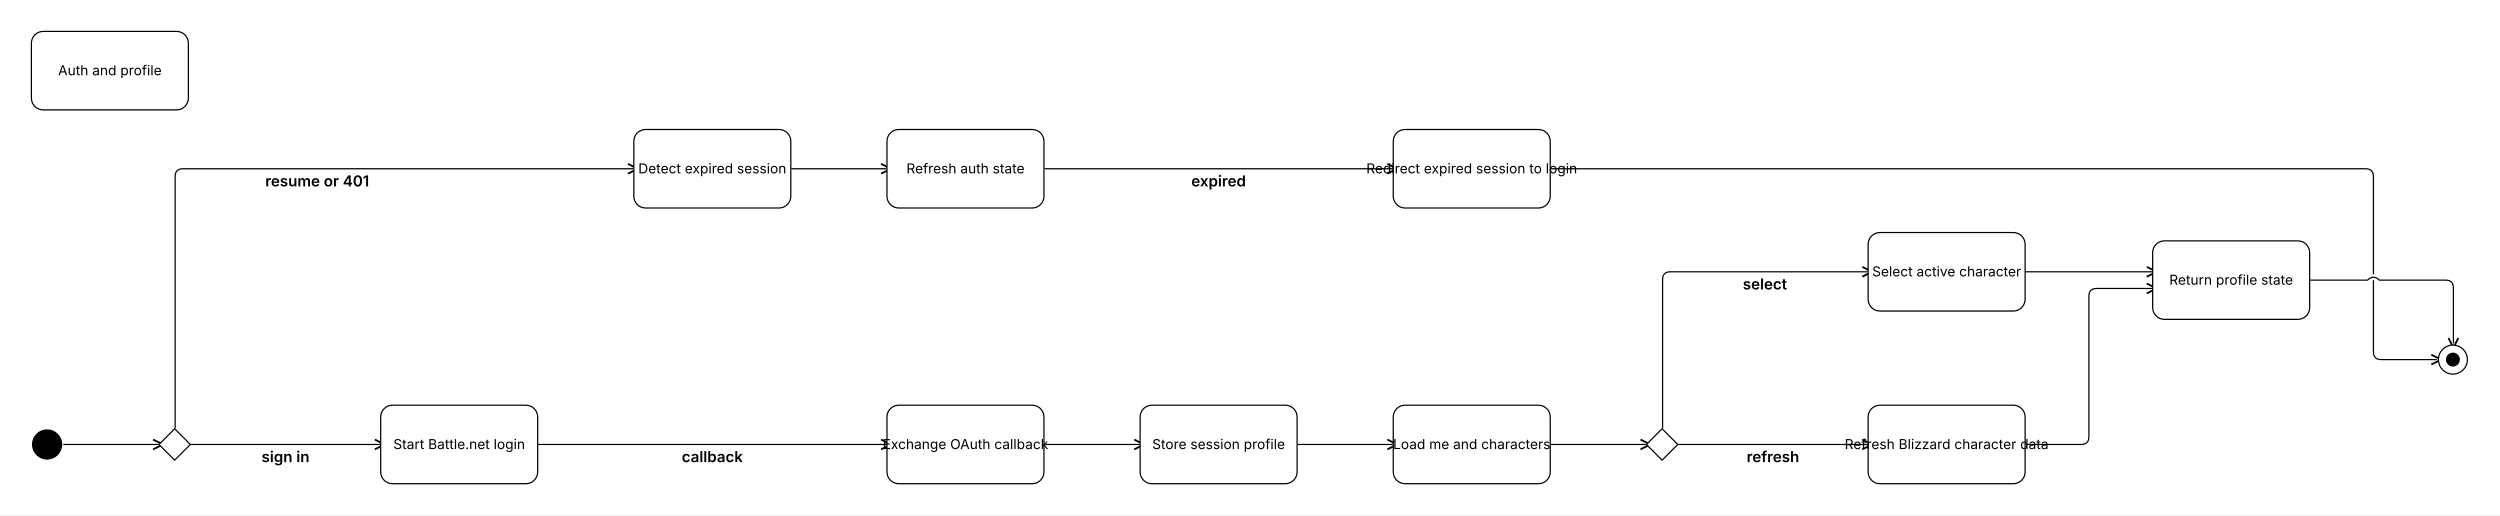
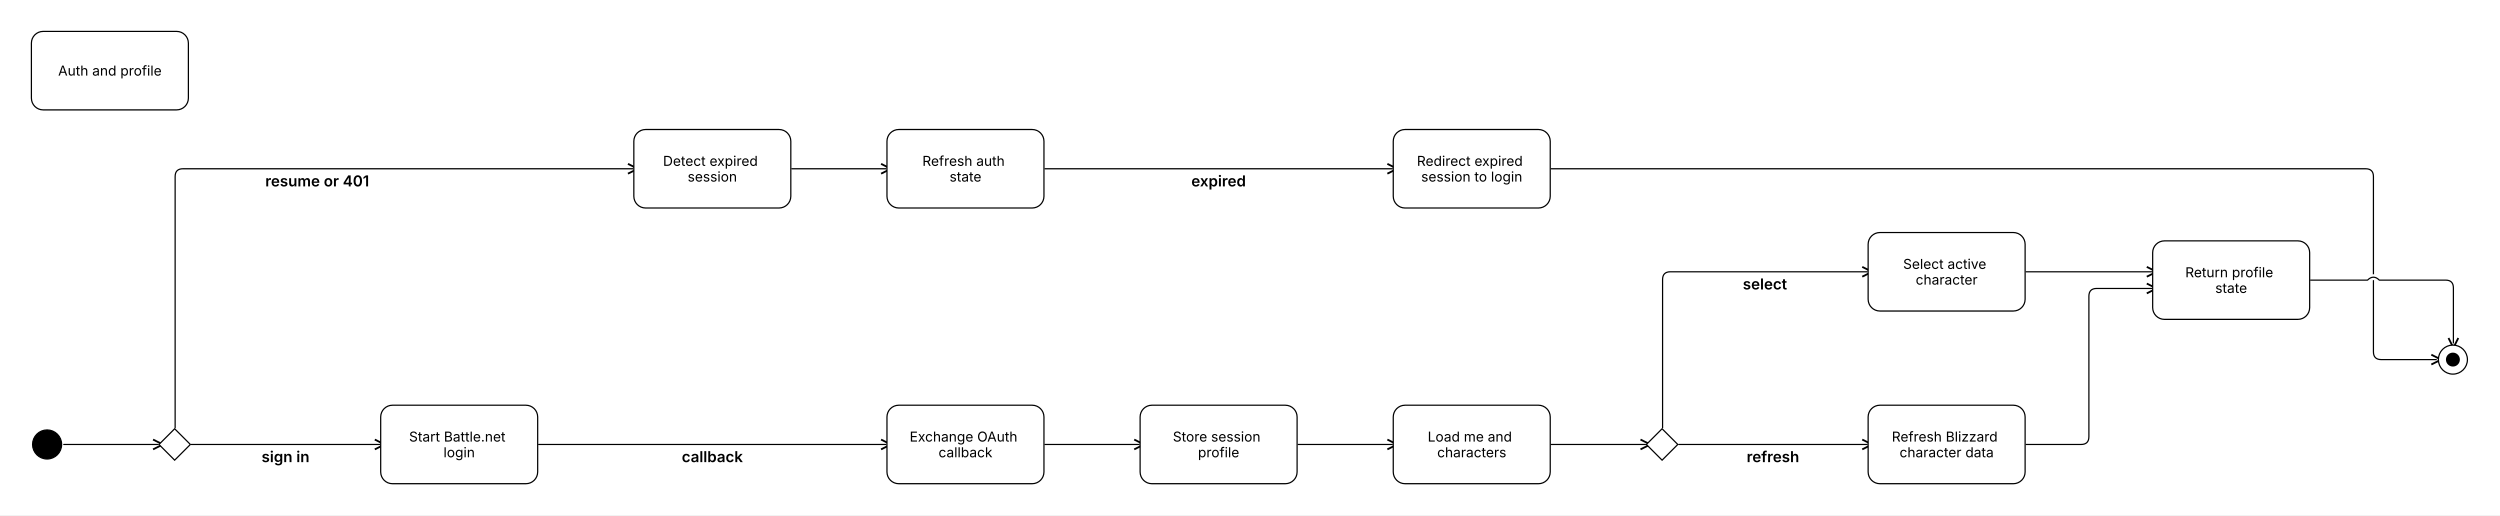
<svg xmlns="http://www.w3.org/2000/svg" width="2548" height="525" viewBox="-20.0 -20.0 2548.0 525.0">
  <rect x="-20.0" y="-20.0" width="2548.0" height="525.0" fill="#ffffff" />
+   <style>g.dediren-edge-highlighted &gt; path{stroke:#1f6feb;stroke-width:3;}</style>
  <g font-family="Inter, Arial, sans-serif" font-size="14">
-     <g data-dediren-edge-id="flow-auth-start">
+     <g data-dediren-edge-id="flow-auth-start" data-dediren-edge-source="initial-auth-profile" data-dediren-edge-target="decision-auth-entry">
      <marker id="marker-end-flow-auth-start" data-dediren-edge-marker-end="open_arrow" markerWidth="10" markerHeight="10" refX="5" refY="5" orient="auto">
        <path d="M 1 1 L 9 5 L 1 9" fill="none" stroke="#000000" stroke-width="1.5" />
      </marker>
      <path d="M 45.0 433.0 L 141.0 433.0" fill="none" stroke="#000000" stroke-width="1.25" stroke-linecap="round" stroke-linejoin="round" marker-end="url(#marker-end-flow-auth-start)" />
    </g>
-     <g data-dediren-edge-id="flow-auth-start-login">
+     <g data-dediren-edge-id="flow-auth-start-login" data-dediren-edge-source="decision-auth-entry" data-dediren-edge-target="action-start-login">
      <marker id="marker-end-flow-auth-start-login" data-dediren-edge-marker-end="open_arrow" markerWidth="10" markerHeight="10" refX="5" refY="5" orient="auto">
        <path d="M 1 1 L 9 5 L 1 9" fill="none" stroke="#000000" stroke-width="1.5" />
      </marker>
      <path d="M 175.0 433.0 L 367.0 433.0" fill="none" stroke="#000000" stroke-width="1.25" stroke-linecap="round" stroke-linejoin="round" marker-end="url(#marker-end-flow-auth-start-login)" />
      <text x="271.0" y="451.0" text-anchor="middle" fill="none" font-size="15.4" font-weight="600" stroke="#ffffff" stroke-width="2">sign in</text>
      <text x="271.0" y="451.0" text-anchor="middle" fill="#000000" font-size="15.4" font-weight="600">sign in</text>
    </g>
-     <g data-dediren-edge-id="flow-auth-detect-expired">
+     <g data-dediren-edge-id="flow-auth-detect-expired" data-dediren-edge-source="decision-auth-entry" data-dediren-edge-target="action-detect-expired-session">
      <marker id="marker-end-flow-auth-detect-expired" data-dediren-edge-marker-end="open_arrow" markerWidth="10" markerHeight="10" refX="5" refY="5" orient="auto">
        <path d="M 1 1 L 9 5 L 1 9" fill="none" stroke="#000000" stroke-width="1.5" />
      </marker>
      <path d="M 158.5 416.0 L 158.5 160.0 Q 158.5 152.0 166.5 152.0 L 448.0 152.0 L 625.0 152.0" fill="none" stroke="#000000" stroke-width="1.25" stroke-linecap="round" stroke-linejoin="round" marker-end="url(#marker-end-flow-auth-detect-expired)" />
      <text x="303.3" y="170.0" text-anchor="middle" fill="none" font-size="15.4" font-weight="600" stroke="#ffffff" stroke-width="2">resume or 401</text>
      <text x="303.3" y="170.0" text-anchor="middle" fill="#000000" font-size="15.4" font-weight="600">resume or 401</text>
    </g>
-     <g data-dediren-edge-id="flow-auth-expired-refresh">
+     <g data-dediren-edge-id="flow-auth-expired-refresh" data-dediren-edge-source="action-detect-expired-session" data-dediren-edge-target="action-refresh-auth-state">
      <marker id="marker-end-flow-auth-expired-refresh" data-dediren-edge-marker-end="open_arrow" markerWidth="10" markerHeight="10" refX="5" refY="5" orient="auto">
        <path d="M 1 1 L 9 5 L 1 9" fill="none" stroke="#000000" stroke-width="1.5" />
      </marker>
      <path d="M 787.0 152.0 L 883.0 152.0" fill="none" stroke="#000000" stroke-width="1.25" stroke-linecap="round" stroke-linejoin="round" marker-end="url(#marker-end-flow-auth-expired-refresh)" />
    </g>
-     <g data-dediren-edge-id="flow-auth-expired-redirect">
+     <g data-dediren-edge-id="flow-auth-expired-redirect" data-dediren-edge-source="action-refresh-auth-state" data-dediren-edge-target="action-redirect-expired-session">
      <marker id="marker-end-flow-auth-expired-redirect" data-dediren-edge-marker-end="open_arrow" markerWidth="10" markerHeight="10" refX="5" refY="5" orient="auto">
        <path d="M 1 1 L 9 5 L 1 9" fill="none" stroke="#000000" stroke-width="1.5" />
      </marker>
      <path d="M 1045.0 152.0 L 1399.0 152.0" fill="none" stroke="#000000" stroke-width="1.25" stroke-linecap="round" stroke-linejoin="round" marker-end="url(#marker-end-flow-auth-expired-redirect)" />
      <text x="1222.0" y="170.0" text-anchor="middle" fill="none" font-size="15.4" font-weight="600" stroke="#ffffff" stroke-width="2">expired</text>
      <text x="1222.0" y="170.0" text-anchor="middle" fill="#000000" font-size="15.4" font-weight="600">expired</text>
    </g>
-     <g data-dediren-edge-id="flow-auth-expired-final">
+     <g data-dediren-edge-id="flow-auth-expired-final" data-dediren-edge-source="action-redirect-expired-session" data-dediren-edge-target="final-auth-profile">
      <marker id="marker-end-flow-auth-expired-final" data-dediren-edge-marker-end="open_arrow" markerWidth="10" markerHeight="10" refX="5" refY="5" orient="auto">
        <path d="M 1 1 L 9 5 L 1 9" fill="none" stroke="#000000" stroke-width="1.5" />
      </marker>
      <path d="M 1561.0 152.0 L 1674.0 152.0 L 1787.0 152.0 L 1964.0 152.0 L 2254.0 152.0 L 2391.0 152.0 Q 2399.0 152.0 2399.0 160.0 L 2399.0 338.5 Q 2399.0 346.5 2407.0 346.5 L 2463.0 346.5" fill="none" stroke="#000000" stroke-width="1.25" stroke-linecap="round" stroke-linejoin="round" marker-end="url(#marker-end-flow-auth-expired-final)" />
    </g>
-     <g data-dediren-edge-id="flow-auth-exchange">
+     <g data-dediren-edge-id="flow-auth-exchange" data-dediren-edge-source="action-start-login" data-dediren-edge-target="action-exchange-oauth-code">
      <marker id="marker-end-flow-auth-exchange" data-dediren-edge-marker-end="open_arrow" markerWidth="10" markerHeight="10" refX="5" refY="5" orient="auto">
        <path d="M 1 1 L 9 5 L 1 9" fill="none" stroke="#000000" stroke-width="1.5" />
      </marker>
      <path d="M 529.0 433.0 L 883.0 433.0" fill="none" stroke="#000000" stroke-width="1.25" stroke-linecap="round" stroke-linejoin="round" marker-end="url(#marker-end-flow-auth-exchange)" />
      <text x="706.0" y="451.0" text-anchor="middle" fill="none" font-size="15.4" font-weight="600" stroke="#ffffff" stroke-width="2">callback</text>
      <text x="706.0" y="451.0" text-anchor="middle" fill="#000000" font-size="15.4" font-weight="600">callback</text>
    </g>
-     <g data-dediren-edge-id="flow-auth-store-profile">
+     <g data-dediren-edge-id="flow-auth-store-profile" data-dediren-edge-source="action-exchange-oauth-code" data-dediren-edge-target="action-store-session-profile">
      <marker id="marker-end-flow-auth-store-profile" data-dediren-edge-marker-end="open_arrow" markerWidth="10" markerHeight="10" refX="5" refY="5" orient="auto">
        <path d="M 1 1 L 9 5 L 1 9" fill="none" stroke="#000000" stroke-width="1.5" />
      </marker>
      <path d="M 1045.0 433.0 L 1141.0 433.0" fill="none" stroke="#000000" stroke-width="1.25" stroke-linecap="round" stroke-linejoin="round" marker-end="url(#marker-end-flow-auth-store-profile)" />
    </g>
-     <g data-dediren-edge-id="flow-auth-load-me">
+     <g data-dediren-edge-id="flow-auth-load-me" data-dediren-edge-source="action-store-session-profile" data-dediren-edge-target="action-load-me-and-characters">
      <marker id="marker-end-flow-auth-load-me" data-dediren-edge-marker-end="open_arrow" markerWidth="10" markerHeight="10" refX="5" refY="5" orient="auto">
        <path d="M 1 1 L 9 5 L 1 9" fill="none" stroke="#000000" stroke-width="1.5" />
      </marker>
      <path d="M 1303.0 433.0 L 1399.0 433.0" fill="none" stroke="#000000" stroke-width="1.25" stroke-linecap="round" stroke-linejoin="round" marker-end="url(#marker-end-flow-auth-load-me)" />
    </g>
-     <g data-dediren-edge-id="flow-auth-character-decision">
+     <g data-dediren-edge-id="flow-auth-character-decision" data-dediren-edge-source="action-load-me-and-characters" data-dediren-edge-target="decision-character-action">
      <marker id="marker-end-flow-auth-character-decision" data-dediren-edge-marker-end="open_arrow" markerWidth="10" markerHeight="10" refX="5" refY="5" orient="auto">
        <path d="M 1 1 L 9 5 L 1 9" fill="none" stroke="#000000" stroke-width="1.5" />
      </marker>
      <path d="M 1561.0 433.0 L 1657.0 433.0" fill="none" stroke="#000000" stroke-width="1.25" stroke-linecap="round" stroke-linejoin="round" marker-end="url(#marker-end-flow-auth-character-decision)" />
    </g>
-     <g data-dediren-edge-id="flow-auth-refresh">
+     <g data-dediren-edge-id="flow-auth-refresh" data-dediren-edge-source="decision-character-action" data-dediren-edge-target="action-refresh-character-cache">
      <marker id="marker-end-flow-auth-refresh" data-dediren-edge-marker-end="open_arrow" markerWidth="10" markerHeight="10" refX="5" refY="5" orient="auto">
        <path d="M 1 1 L 9 5 L 1 9" fill="none" stroke="#000000" stroke-width="1.5" />
      </marker>
      <path d="M 1691.0 433.0 L 1883.0 433.0" fill="none" stroke="#000000" stroke-width="1.25" stroke-linecap="round" stroke-linejoin="round" marker-end="url(#marker-end-flow-auth-refresh)" />
      <text x="1787.0" y="451.0" text-anchor="middle" fill="none" font-size="15.4" font-weight="600" stroke="#ffffff" stroke-width="2">refresh</text>
      <text x="1787.0" y="451.0" text-anchor="middle" fill="#000000" font-size="15.4" font-weight="600">refresh</text>
    </g>
-     <g data-dediren-edge-id="flow-auth-select">
+     <g data-dediren-edge-id="flow-auth-select" data-dediren-edge-source="decision-character-action" data-dediren-edge-target="action-select-character">
      <marker id="marker-end-flow-auth-select" data-dediren-edge-marker-end="open_arrow" markerWidth="10" markerHeight="10" refX="5" refY="5" orient="auto">
        <path d="M 1 1 L 9 5 L 1 9" fill="none" stroke="#000000" stroke-width="1.5" />
      </marker>
      <path d="M 1674.5 416.0 L 1674.5 265.0 Q 1674.5 257.0 1682.5 257.0 L 1883.0 257.0" fill="none" stroke="#000000" stroke-width="1.25" stroke-linecap="round" stroke-linejoin="round" marker-end="url(#marker-end-flow-auth-select)" />
      <text x="1778.8" y="275.0" text-anchor="middle" fill="none" font-size="15.4" font-weight="600" stroke="#ffffff" stroke-width="2">select</text>
      <text x="1778.8" y="275.0" text-anchor="middle" fill="#000000" font-size="15.4" font-weight="600">select</text>
    </g>
-     <g data-dediren-edge-id="flow-auth-refresh-return">
+     <g data-dediren-edge-id="flow-auth-refresh-return" data-dediren-edge-source="action-refresh-character-cache" data-dediren-edge-target="action-return-profile-state">
      <marker id="marker-end-flow-auth-refresh-return" data-dediren-edge-marker-end="open_arrow" markerWidth="10" markerHeight="10" refX="5" refY="5" orient="auto">
        <path d="M 1 1 L 9 5 L 1 9" fill="none" stroke="#000000" stroke-width="1.5" />
      </marker>
      <path d="M 2045.0 433.0 L 2101.0 433.0 Q 2109.0 433.0 2109.0 425.0 L 2109.0 282.0 Q 2109.0 274.0 2117.0 274.0 L 2173.0 274.0" fill="none" stroke="#000000" stroke-width="1.25" stroke-linecap="round" stroke-linejoin="round" marker-end="url(#marker-end-flow-auth-refresh-return)" />
    </g>
-     <g data-dediren-edge-id="flow-auth-select-return">
+     <g data-dediren-edge-id="flow-auth-select-return" data-dediren-edge-source="action-select-character" data-dediren-edge-target="action-return-profile-state">
      <marker id="marker-end-flow-auth-select-return" data-dediren-edge-marker-end="open_arrow" markerWidth="10" markerHeight="10" refX="5" refY="5" orient="auto">
        <path d="M 1 1 L 9 5 L 1 9" fill="none" stroke="#000000" stroke-width="1.5" />
      </marker>
      <path d="M 2045.0 257.0 L 2173.0 257.0" fill="none" stroke="#000000" stroke-width="1.25" stroke-linecap="round" stroke-linejoin="round" marker-end="url(#marker-end-flow-auth-select-return)" />
    </g>
-     <g data-dediren-edge-id="flow-auth-final">
+     <g data-dediren-edge-id="flow-auth-final" data-dediren-edge-source="action-return-profile-state" data-dediren-edge-target="final-auth-profile">
      <marker id="marker-end-flow-auth-final" data-dediren-edge-marker-end="open_arrow" markerWidth="10" markerHeight="10" refX="5" refY="5" orient="auto">
        <path d="M 1 1 L 9 5 L 1 9" fill="none" stroke="#000000" stroke-width="1.5" />
      </marker>
      <g data-dediren-line-jump-masks="flow-auth-final">
        <path d="M 2393.0 265.5 Q 2399.0 259.5 2405.0 265.5" fill="none" stroke="#ffffff" stroke-width="6" />
      </g>
      <path d="M 2335.0 265.5 L 2393.0 265.5 Q 2399.0 259.5 2405.0 265.5 L 2472.5 265.5 Q 2480.5 265.5 2480.5 273.5 L 2480.5 329.5" fill="none" stroke="#000000" stroke-width="1.25" stroke-linecap="round" stroke-linejoin="round" marker-end="url(#marker-end-flow-auth-final)" />
    </g>
    <g data-dediren-node-id="activity-auth-profile">
      <rect data-dediren-node-shape="uml_activity" x="12.0" y="12.0" width="160.0" height="80.0" rx="12" fill="#ffffff" stroke="#000000" stroke-width="1.25" />
      <g data-dediren-node-decorator="uml_activity" />
-       <text x="92.0" y="56.7" text-anchor="middle" fill="#000000">Auth and profile</text>
+       <text x="92.0" y="52.0" text-anchor="middle" dominant-baseline="middle" fill="#000000" font-size="14.0">Auth and profile</text>
    </g>
    <g data-dediren-node-id="initial-auth-profile">
      <circle data-dediren-node-shape="uml_initial_node" cx="28.0" cy="433.0" r="14.8" fill="#000000" stroke="#000000" stroke-width="1.25" />
      <g data-dediren-node-decorator="uml_initial_node" />
-       <text x="28.0" y="437.7" text-anchor="middle" fill="#000000" />
    </g>
    <g data-dediren-node-id="decision-auth-entry">
      <path data-dediren-node-shape="uml_decision_node" d="M 158.0 417.0 L 174.0 433.0 L 158.0 449.0 L 142.0 433.0 Z" fill="#ffffff" stroke="#000000" stroke-width="1.25" />
      <g data-dediren-node-decorator="uml_decision_node" />
-       <text x="158.0" y="437.7" text-anchor="middle" fill="#000000" />
    </g>
    <g data-dediren-node-id="action-start-login">
      <rect data-dediren-node-shape="uml_action" x="368.0" y="393.0" width="160.0" height="80.0" rx="12" fill="#ffffff" stroke="#000000" stroke-width="1.25" />
      <g data-dediren-node-decorator="uml_action" />
-       <text x="448.0" y="437.7" text-anchor="middle" fill="#000000">Start Battle.net login</text>
+       <text x="448.0" y="425.0" text-anchor="middle" dominant-baseline="middle" fill="#000000" font-size="14.0">
+         <tspan x="448.0" dy="0">Start Battle.net</tspan>
+         <tspan x="448.0" dy="16.0">login</tspan>
+       </text>
    </g>
    <g data-dediren-node-id="action-detect-expired-session">
      <rect data-dediren-node-shape="uml_action" x="626.0" y="112.0" width="160.0" height="80.0" rx="12" fill="#ffffff" stroke="#000000" stroke-width="1.25" />
      <g data-dediren-node-decorator="uml_action" />
-       <text x="706.0" y="156.7" text-anchor="middle" fill="#000000">Detect expired session</text>
+       <text x="706.0" y="144.0" text-anchor="middle" dominant-baseline="middle" fill="#000000" font-size="14.0">
+         <tspan x="706.0" dy="0">Detect expired</tspan>
+         <tspan x="706.0" dy="16.0">session</tspan>
+       </text>
    </g>
    <g data-dediren-node-id="action-refresh-auth-state">
      <rect data-dediren-node-shape="uml_action" x="884.0" y="112.0" width="160.0" height="80.0" rx="12" fill="#ffffff" stroke="#000000" stroke-width="1.25" />
      <g data-dediren-node-decorator="uml_action" />
-       <text x="964.0" y="156.7" text-anchor="middle" fill="#000000">Refresh auth state</text>
+       <text x="964.0" y="144.0" text-anchor="middle" dominant-baseline="middle" fill="#000000" font-size="14.0">
+         <tspan x="964.0" dy="0">Refresh auth</tspan>
+         <tspan x="964.0" dy="16.0">state</tspan>
+       </text>
    </g>
    <g data-dediren-node-id="action-redirect-expired-session">
      <rect data-dediren-node-shape="uml_action" x="1400.0" y="112.0" width="160.0" height="80.0" rx="12" fill="#ffffff" stroke="#000000" stroke-width="1.25" />
      <g data-dediren-node-decorator="uml_action" />
-       <text x="1480.0" y="156.7" text-anchor="middle" fill="#000000">Redirect expired session to login</text>
+       <text x="1480.0" y="144.0" text-anchor="middle" dominant-baseline="middle" fill="#000000" font-size="14.0">
+         <tspan x="1480.0" dy="0">Redirect expired</tspan>
+         <tspan x="1480.0" dy="16.0">session to login</tspan>
+       </text>
    </g>
    <g data-dediren-node-id="action-exchange-oauth-code">
      <rect data-dediren-node-shape="uml_action" x="884.0" y="393.0" width="160.0" height="80.0" rx="12" fill="#ffffff" stroke="#000000" stroke-width="1.25" />
      <g data-dediren-node-decorator="uml_action" />
-       <text x="964.0" y="437.7" text-anchor="middle" fill="#000000">Exchange OAuth callback</text>
+       <text x="964.0" y="425.0" text-anchor="middle" dominant-baseline="middle" fill="#000000" font-size="14.0">
+         <tspan x="964.0" dy="0">Exchange OAuth</tspan>
+         <tspan x="964.0" dy="16.0">callback</tspan>
+       </text>
    </g>
    <g data-dediren-node-id="action-store-session-profile">
      <rect data-dediren-node-shape="uml_action" x="1142.0" y="393.0" width="160.0" height="80.0" rx="12" fill="#ffffff" stroke="#000000" stroke-width="1.25" />
      <g data-dediren-node-decorator="uml_action" />
-       <text x="1222.0" y="437.7" text-anchor="middle" fill="#000000">Store session profile</text>
+       <text x="1222.0" y="425.0" text-anchor="middle" dominant-baseline="middle" fill="#000000" font-size="14.0">
+         <tspan x="1222.0" dy="0">Store session</tspan>
+         <tspan x="1222.0" dy="16.0">profile</tspan>
+       </text>
    </g>
    <g data-dediren-node-id="action-load-me-and-characters">
      <rect data-dediren-node-shape="uml_action" x="1400.0" y="393.0" width="160.0" height="80.0" rx="12" fill="#ffffff" stroke="#000000" stroke-width="1.25" />
      <g data-dediren-node-decorator="uml_action" />
-       <text x="1480.0" y="437.7" text-anchor="middle" fill="#000000">Load me and characters</text>
+       <text x="1480.0" y="425.0" text-anchor="middle" dominant-baseline="middle" fill="#000000" font-size="14.0">
+         <tspan x="1480.0" dy="0">Load me and</tspan>
+         <tspan x="1480.0" dy="16.0">characters</tspan>
+       </text>
    </g>
    <g data-dediren-node-id="decision-character-action">
      <path data-dediren-node-shape="uml_decision_node" d="M 1674.0 417.0 L 1690.0 433.0 L 1674.0 449.0 L 1658.0 433.0 Z" fill="#ffffff" stroke="#000000" stroke-width="1.25" />
      <g data-dediren-node-decorator="uml_decision_node" />
-       <text x="1674.0" y="437.7" text-anchor="middle" fill="#000000" />
    </g>
    <g data-dediren-node-id="action-refresh-character-cache">
      <rect data-dediren-node-shape="uml_action" x="1884.0" y="393.0" width="160.0" height="80.0" rx="12" fill="#ffffff" stroke="#000000" stroke-width="1.25" />
      <g data-dediren-node-decorator="uml_action" />
-       <text x="1964.0" y="437.7" text-anchor="middle" fill="#000000">Refresh Blizzard character data</text>
+       <text x="1964.0" y="425.0" text-anchor="middle" dominant-baseline="middle" fill="#000000" font-size="14.0">
+         <tspan x="1964.0" dy="0">Refresh Blizzard</tspan>
+         <tspan x="1964.0" dy="16.0">character data</tspan>
+       </text>
    </g>
    <g data-dediren-node-id="action-select-character">
      <rect data-dediren-node-shape="uml_action" x="1884.0" y="217.0" width="160.0" height="80.0" rx="12" fill="#ffffff" stroke="#000000" stroke-width="1.25" />
      <g data-dediren-node-decorator="uml_action" />
-       <text x="1964.0" y="261.7" text-anchor="middle" fill="#000000">Select active character</text>
+       <text x="1964.0" y="249.0" text-anchor="middle" dominant-baseline="middle" fill="#000000" font-size="14.0">
+         <tspan x="1964.0" dy="0">Select active</tspan>
+         <tspan x="1964.0" dy="16.0">character</tspan>
+       </text>
    </g>
    <g data-dediren-node-id="action-return-profile-state">
      <rect data-dediren-node-shape="uml_action" x="2174.0" y="225.5" width="160.0" height="80.0" rx="12" fill="#ffffff" stroke="#000000" stroke-width="1.25" />
      <g data-dediren-node-decorator="uml_action" />
-       <text x="2254.0" y="270.2" text-anchor="middle" fill="#000000">Return profile state</text>
+       <text x="2254.0" y="257.5" text-anchor="middle" dominant-baseline="middle" fill="#000000" font-size="14.0">
+         <tspan x="2254.0" dy="0">Return profile</tspan>
+         <tspan x="2254.0" dy="16.0">state</tspan>
+       </text>
    </g>
    <g data-dediren-node-id="final-auth-profile">
      <g data-dediren-node-shape="uml_activity_final_node">
        <circle cx="2480.0" cy="346.5" r="14.8" fill="#ffffff" stroke="#000000" stroke-width="1.25" />
        <circle cx="2480.0" cy="346.5" r="7.1" fill="#000000" />
      </g>
      <g data-dediren-node-decorator="uml_activity_final_node" />
-       <text x="2480.0" y="351.2" text-anchor="middle" fill="#000000" />
    </g>
  </g>
</svg>
